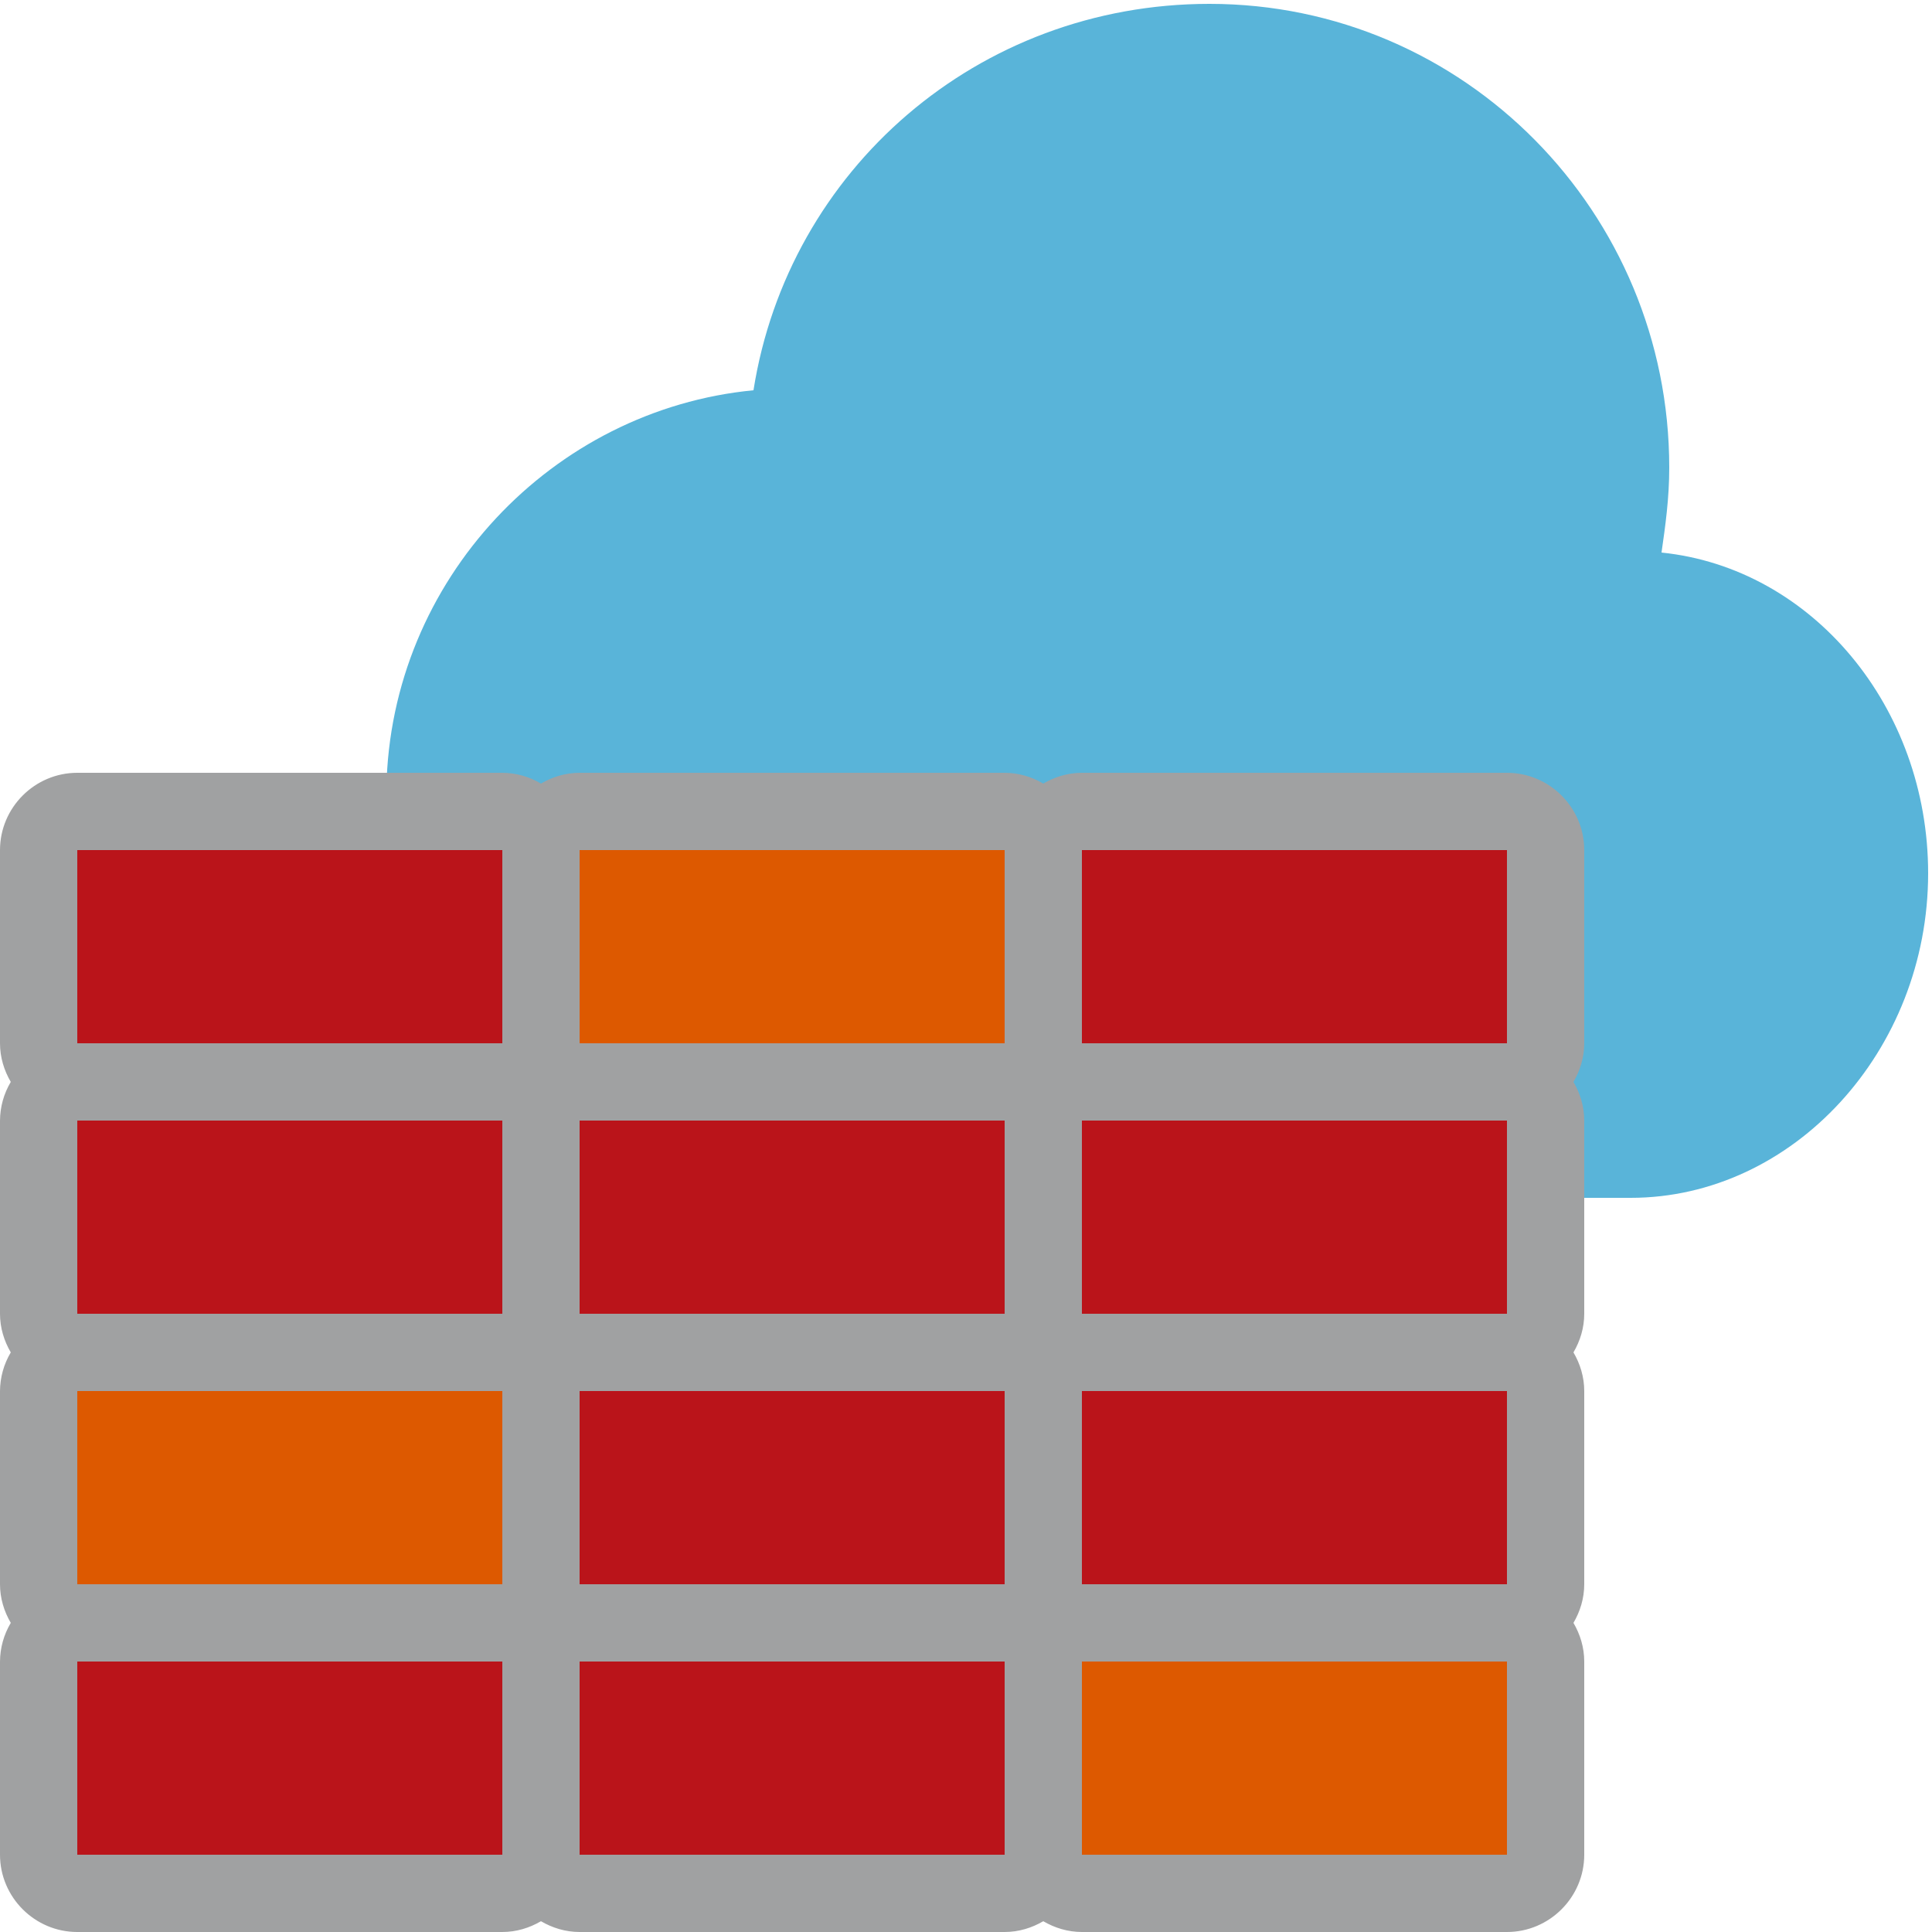
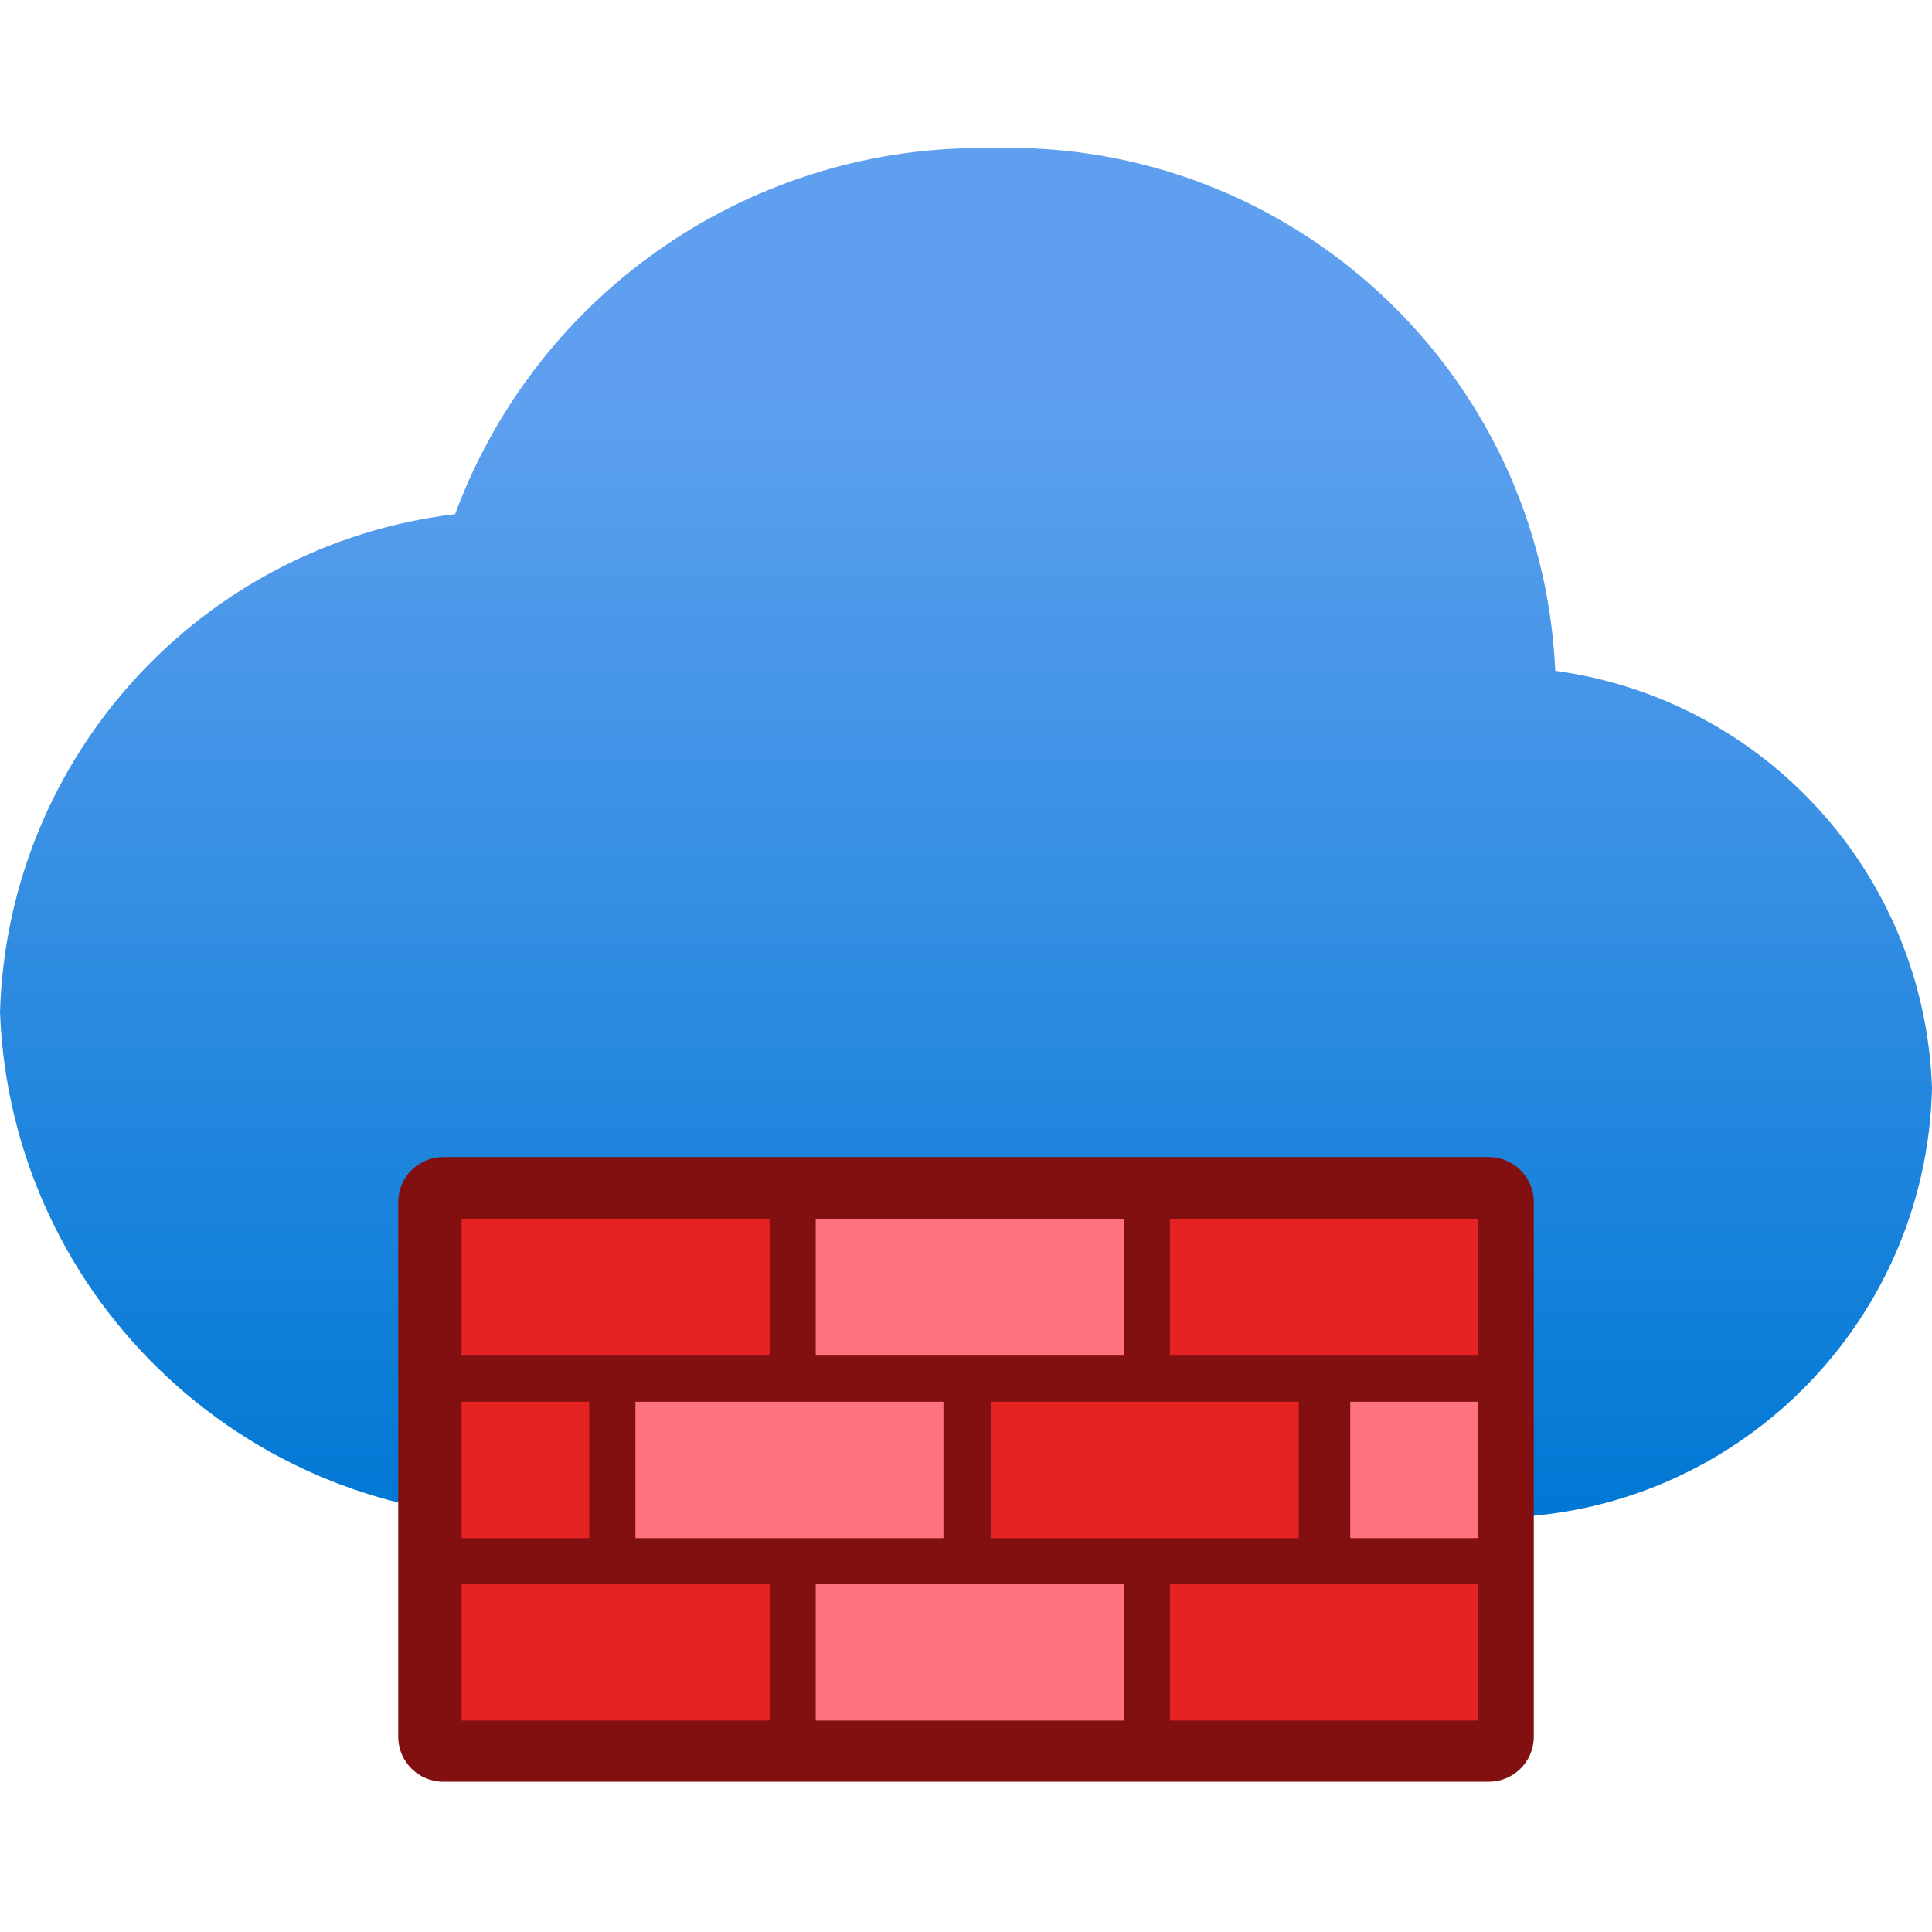
- <svg xmlns="http://www.w3.org/2000/svg" x="0" y="0" width="20px" height="20px" viewBox="0 0 50 50">
-   <g>
-     <path fill="#59b4d9" d="M 19.5 10.1 c 0.9 -5.7 5.8 -10 11.8 -10 c 6.6 0 11.9 5.4 11.9 12 c 0 0.8 -0.1 1.5 -0.2 2.2 c 3.9 0.4 6.9 4 6.9 8.3 c 0 4.6 -3.5 8.4 -7.7 8.4 h -22 C 14.6 31 10 26.2 10 20.4 c 0.1 -5.4 4.3 -9.8 9.5 -10.3 Z" />
-     <path fill="#a0a1a2" d="M 41 22 c 0 -1.1 -0.9 -2 -2 -2 H 28 c -0.365 0 -0.704 0.106 -1 0.279 A 1.975 1.975 0 0 0 26 20 H 15 c -0.365 0 -0.704 0.106 -1 0.279 A 1.975 1.975 0 0 0 13 20 H 2 c -1.1 0 -2 0.9 -2 2 v 5 c 0 0.365 0.106 0.704 0.279 1 A 1.975 1.975 0 0 0 0 29 v 5 c 0 0.365 0.106 0.704 0.279 1 A 1.975 1.975 0 0 0 0 36 v 5 c 0 0.365 0.106 0.704 0.279 1 A 1.975 1.975 0 0 0 0 43 v 5 c 0 1.1 0.9 2 2 2 h 11 c 0.365 0 0.704 -0.106 1 -0.279 c 0.296 0.173 0.635 0.279 1 0.279 h 11 c 0.365 0 0.704 -0.106 1 -0.279 c 0.296 0.173 0.635 0.279 1 0.279 h 11 c 1.1 0 2 -0.9 2 -2 v -5 c 0 -0.365 -0.106 -0.704 -0.279 -1 c 0.173 -0.296 0.279 -0.635 0.279 -1 v -5 c 0 -0.365 -0.106 -0.704 -0.279 -1 c 0.173 -0.296 0.279 -0.635 0.279 -1 v -5 c 0 -0.365 -0.106 -0.704 -0.279 -1 c 0.173 -0.296 0.279 -0.635 0.279 -1 v -5 Z" />
-     <path fill="#dd5900" d="M 15 22 h 11 v 5 H 15 Z" />
-     <path fill="#ba141a" d="M 28 22 h 11 v 5 H 28 Z M 2 22 h 11 v 5 H 2 Z m 13 7 h 11 v 5 H 15 Z" />
-     <path fill="#dd5900" d="M 2 36 h 11 v 5 H 2 Z" />
-     <path fill="#ba141a" d="M 2 29 h 11 v 5 H 2 Z m 13 14 h 11 v 5 H 15 Z m 13 -7 h 11 v 5 H 28 Z m 0 -7 h 11 v 5 H 28 Z m -13 7 h 11 v 5 H 15 Z" />
-     <path fill="#dd5900" d="M 28 43 h 11 v 5 H 28 Z" />
-     <path fill="#ba141a" d="M 2 43 h 11 v 5 H 2 Z" />
-   </g>
+ <svg xmlns="http://www.w3.org/2000/svg" id="af463d32-ec10-44d9-a607-ebad6378a52b" x="0" y="0" width="20px" height="20px" viewBox="0 0 18 18">
+   <defs>
+     <linearGradient id="b012de7b-7a0e-4618-9fec-703622e3e8c3" x1="9" y1="14.14" x2="9" y2="1.38" gradientUnits="userSpaceOnUse">
+       <stop offset="0" stop-color="#0078d4" />
+       <stop offset="0.82" stop-color="#5ea0ef" />
+     </linearGradient>
+   </defs>
+   <path d="M18,10.14a4.06,4.06,0,0,0-3.51-3.89A5.1,5.1,0,0,0,9.24,1.38a5.23,5.23,0,0,0-5,3.41A4.82,4.82,0,0,0,0,9.43a4.9,4.9,0,0,0,5.07,4.71l.44,0h8.21a1.46,1.46,0,0,0,.22,0A4.1,4.1,0,0,0,18,10.14Z" fill="url(#b012de7b-7a0e-4618-9fec-703622e3e8c3)" />
+   <path d="M14.29,11.19a.42.42,0,0,0-.42-.41H4.13a.42.42,0,0,0-.42.41v5a.42.42,0,0,0,.42.41h9.74a.42.42,0,0,0,.42-.41v-5Z" fill="#821010" />
+   <rect x="4.3" y="11.36" width="2.87" height="1.27" fill="#e62323" />
+   <rect x="7.6" y="11.36" width="2.87" height="1.27" fill="#ff7381" />
+   <rect x="10.9" y="11.36" width="2.87" height="1.27" fill="#e62323" />
+   <rect x="4.3" y="13.06" width="1.19" height="1.27" fill="#e62323" />
+   <rect x="12.58" y="13.06" width="1.19" height="1.27" fill="#ff7381" />
+   <rect x="5.92" y="13.06" width="2.87" height="1.27" fill="#ff7381" />
+   <rect x="9.23" y="13.06" width="2.87" height="1.27" fill="#e62323" />
+   <rect x="4.3" y="14.76" width="2.87" height="1.27" fill="#e62323" />
+   <rect x="7.6" y="14.76" width="2.87" height="1.27" fill="#ff7381" />
+   <rect x="10.9" y="14.76" width="2.87" height="1.27" fill="#e62323" />
</svg>
